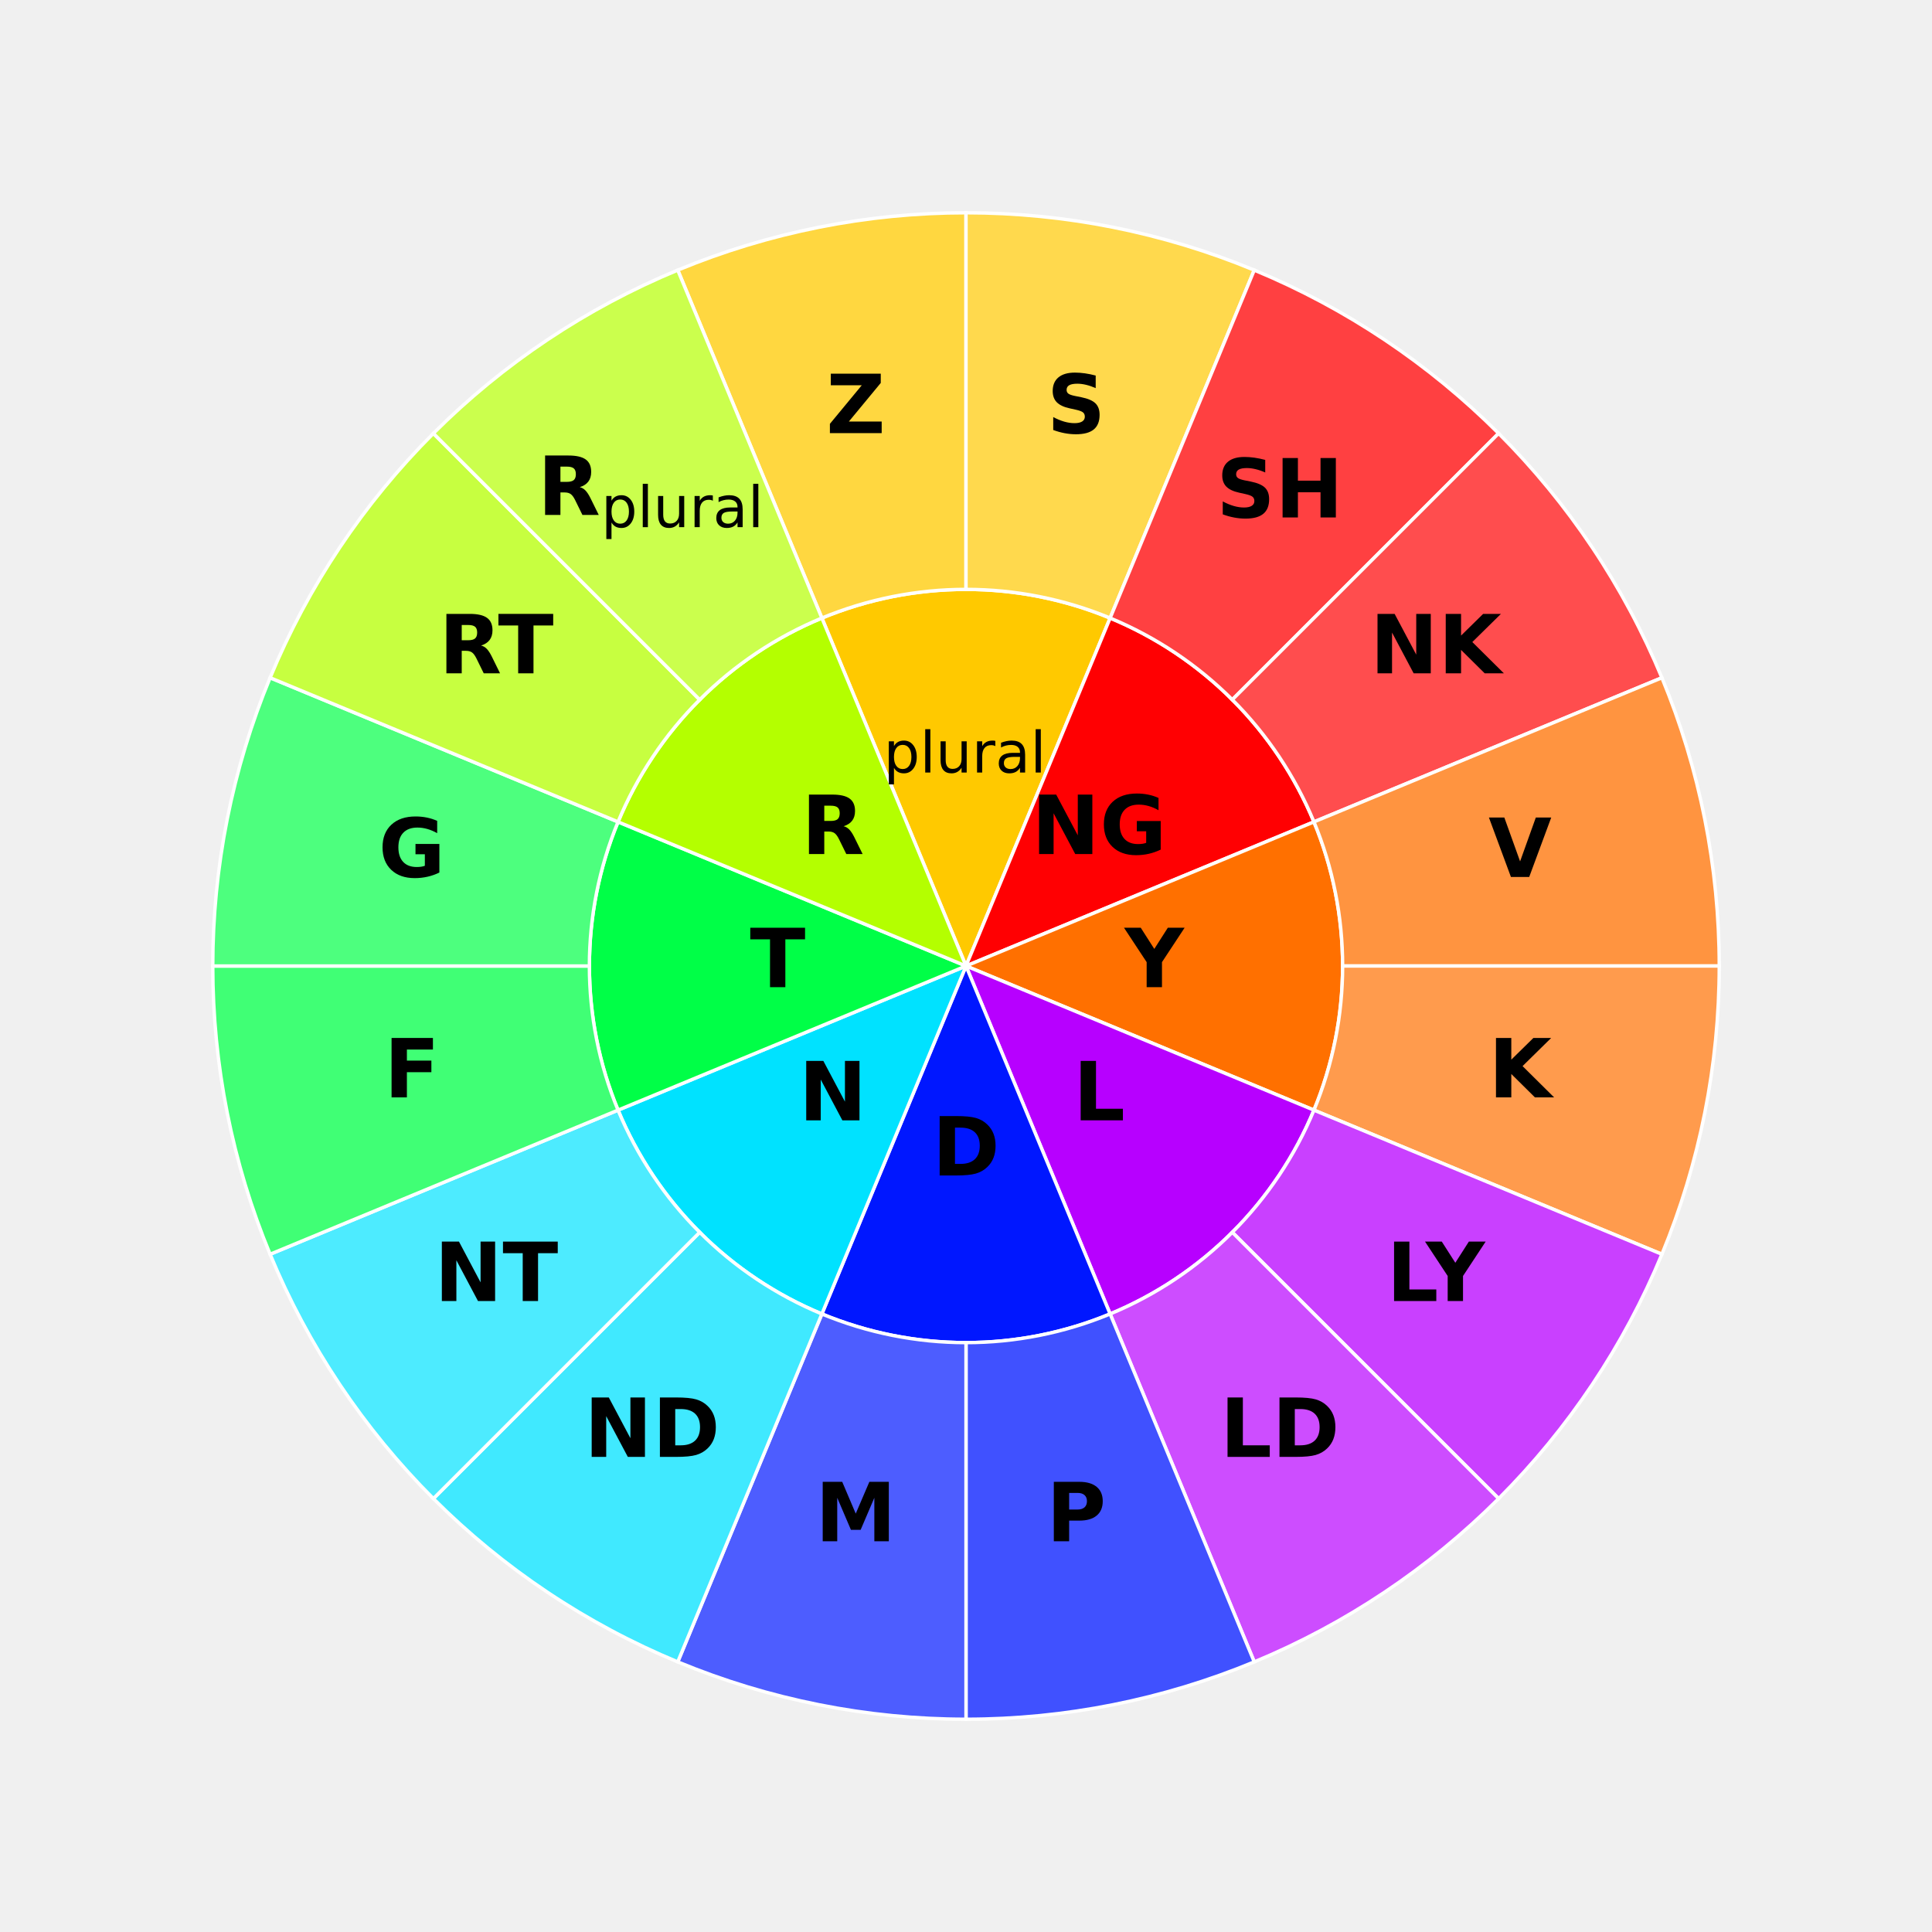
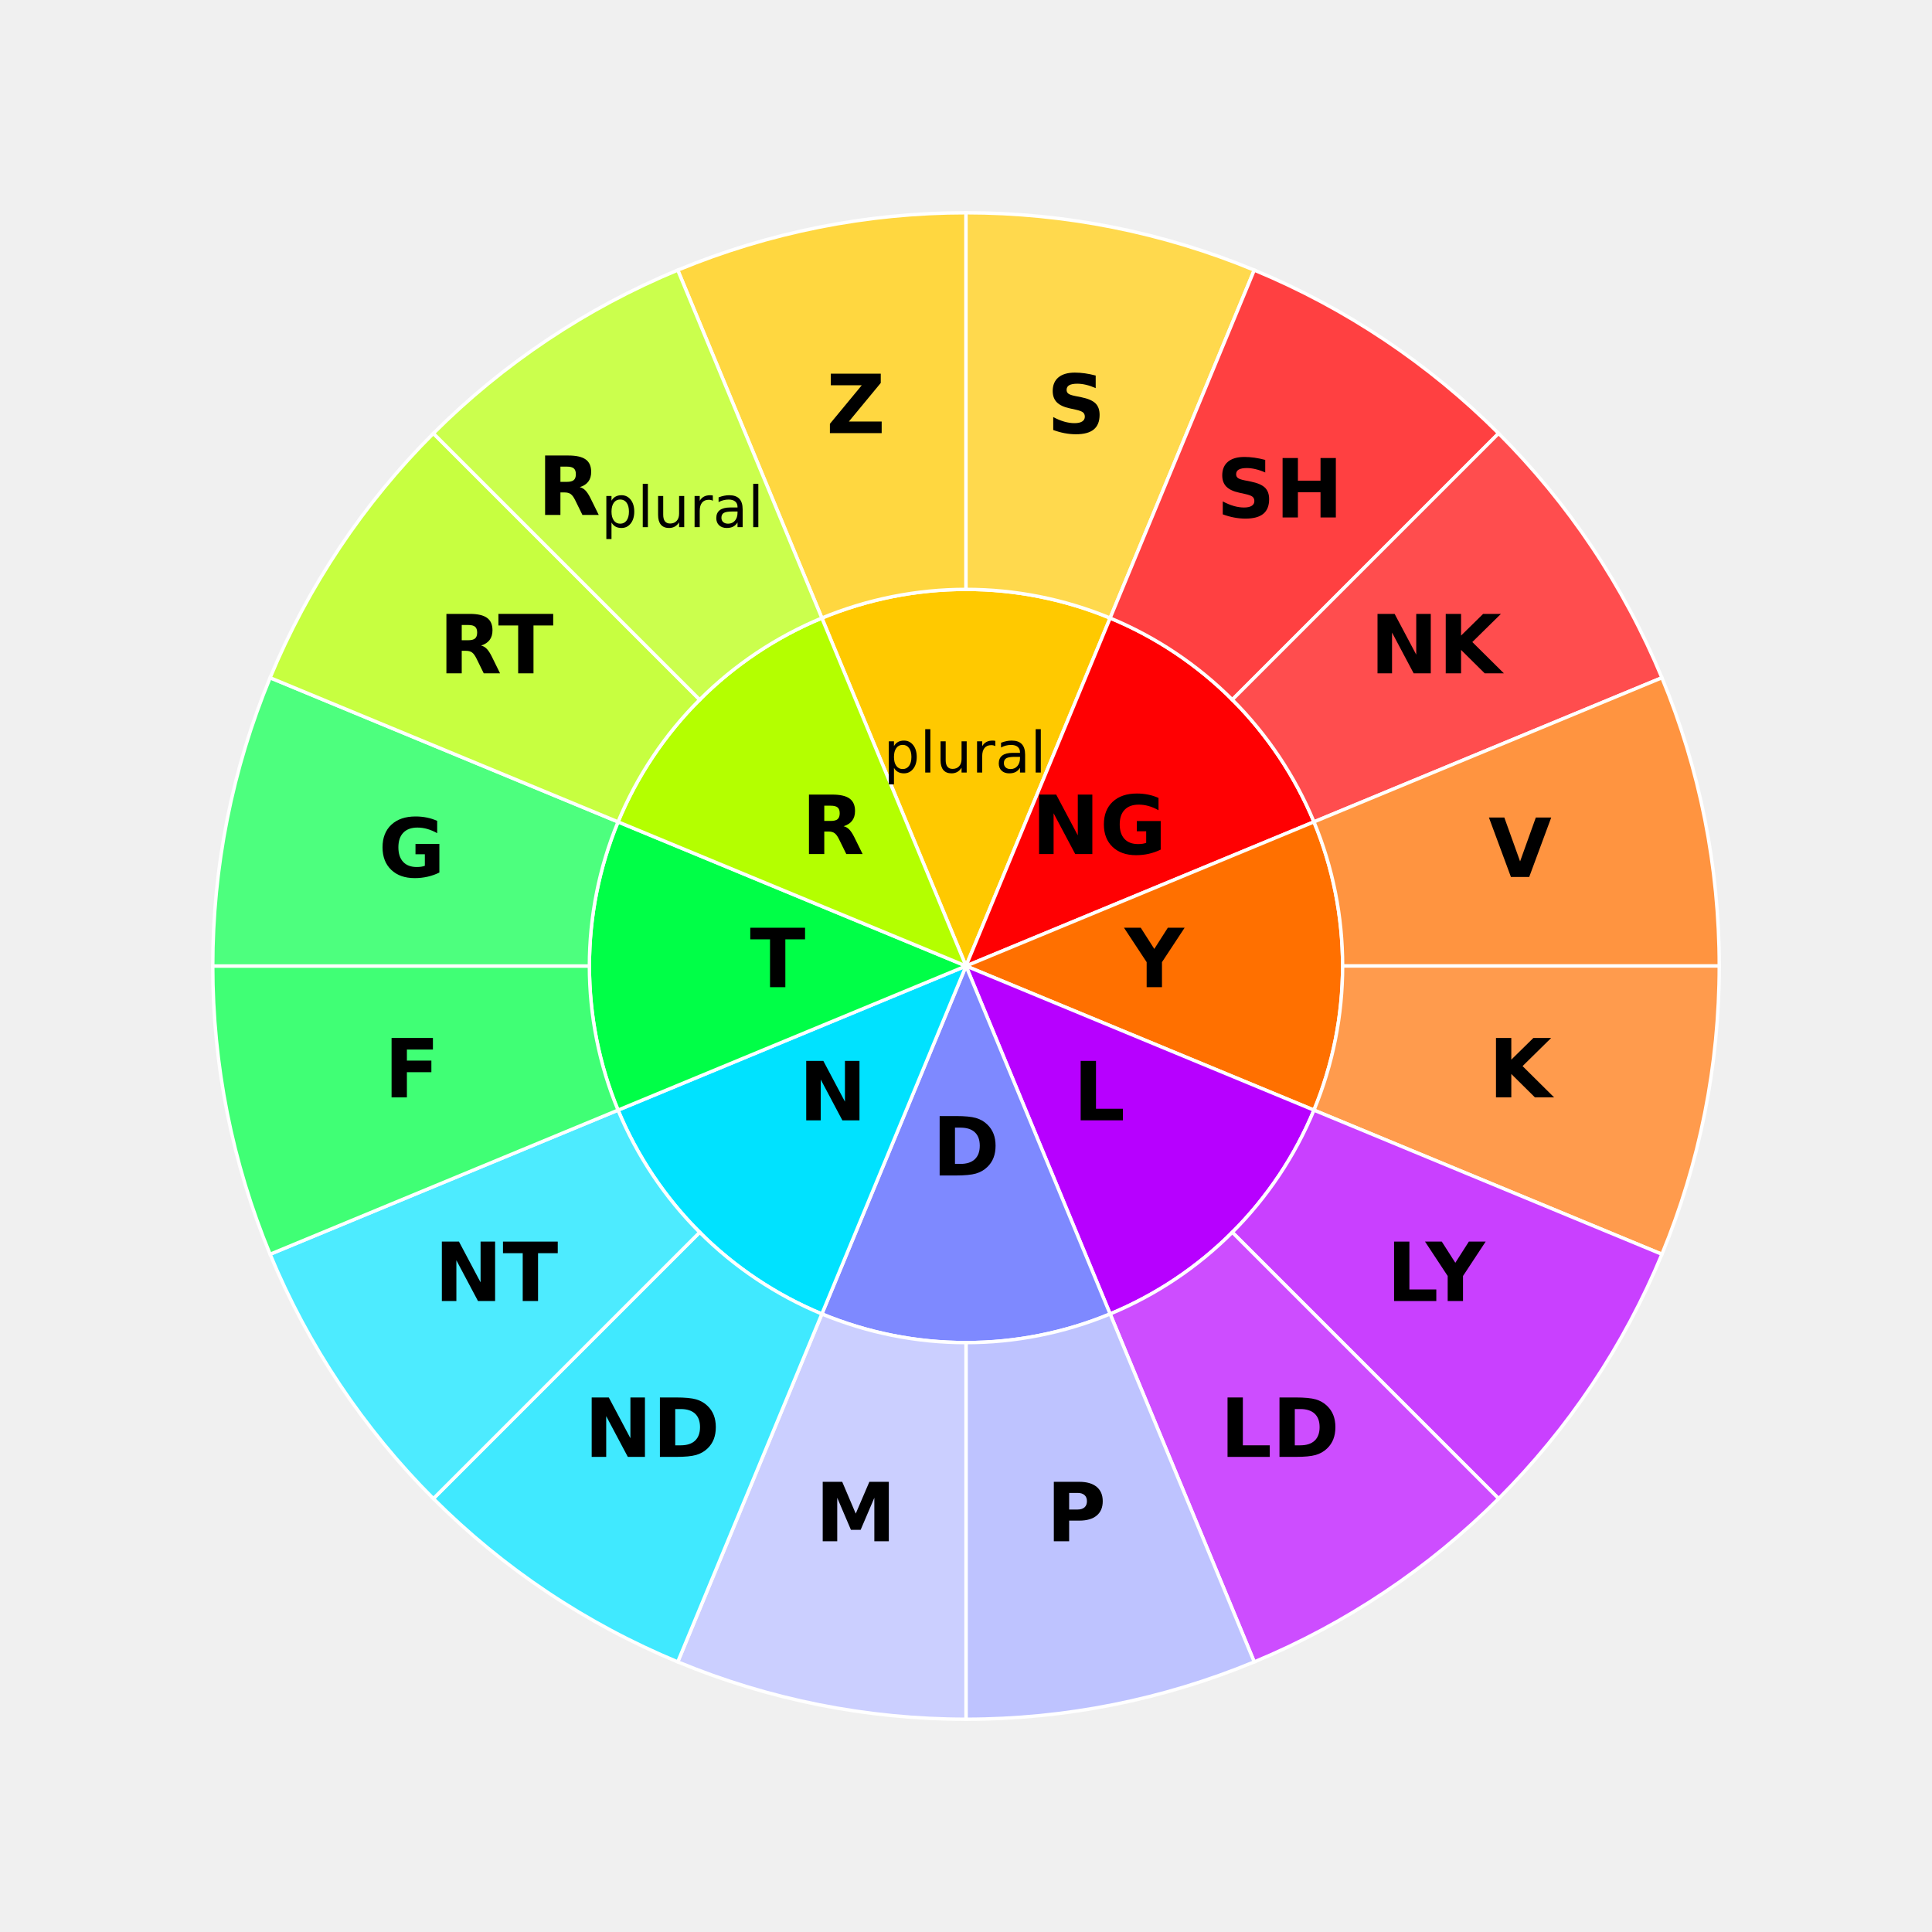
<svg xmlns="http://www.w3.org/2000/svg" xmlns:xlink="http://www.w3.org/1999/xlink" width="568.8pt" height="568.8pt" viewBox="0 0 568.8 568.8" version="1.1">
  <defs>
    <style type="text/css">*{stroke-linejoin: round; stroke-linecap: butt}</style>
  </defs>
  <g id="figure_1">
    <g id="patch_1">
      <path d="M 0 568.8  L 568.8 568.8  L 568.8 0  L 0 0  L 0 568.8  z " style="fill: none" />
    </g>
    <g id="axes_1">
      <g id="patch_2">
        <path d="M 326.832 181.96  C 313.38 176.388 298.961 173.52 284.4 173.52  C 269.839 173.52 255.42 176.388 241.968 181.96  L 284.4 284.4  C 284.4 284.4 284.4 284.4 284.4 284.4  C 284.4 284.4 284.4 284.4 284.4 284.4  z " style="fill: #ffc900; stroke: #ffffff; stroke-linejoin: miter" />
      </g>
      <g id="patch_3">
        <path d="M 386.84 241.968  C 381.268 228.516 373.1 216.292 362.804 205.996  C 352.508 195.7 340.284 187.532 326.832 181.96  L 284.4 284.4  C 284.4 284.4 284.4 284.4 284.4 284.4  C 284.4 284.4 284.4 284.4 284.4 284.4  z " style="fill: #ff0002; stroke: #ffffff; stroke-linejoin: miter" />
      </g>
      <g id="patch_4">
        <path d="M 386.84 326.832  C 392.412 313.38 395.28 298.961 395.28 284.4  C 395.28 269.839 392.412 255.42 386.84 241.968  L 284.4 284.4  C 284.4 284.4 284.4 284.4 284.4 284.4  C 284.4 284.4 284.4 284.4 284.4 284.4  z " style="fill: #ff7000; stroke: #ffffff; stroke-linejoin: miter" />
      </g>
      <g id="patch_5">
        <path d="M 326.832 386.84  C 340.284 381.268 352.508 373.1 362.804 362.804  C 373.1 352.508 381.268 340.284 386.84 326.832  L 284.4 284.4  C 284.4 284.4 284.4 284.4 284.4 284.4  C 284.4 284.4 284.4 284.4 284.4 284.4  z " style="fill: #b700ff; stroke: #ffffff; stroke-linejoin: miter" />
      </g>
      <g id="patch_6">
-         <path d="M 241.968 386.84  C 255.42 392.412 269.839 395.28 284.4 395.28  C 298.961 395.28 313.38 392.412 326.832 386.84  L 284.4 284.4  C 284.4 284.4 284.4 284.4 284.4 284.4  C 284.4 284.4 284.4 284.4 284.4 284.4  z " style="fill: #0017ff; stroke: #ffffff; stroke-linejoin: miter" />
+         <path d="M 241.968 386.84  C 255.42 392.412 269.839 395.28 284.4 395.28  C 298.961 395.28 313.38 392.412 326.832 386.84  L 284.4 284.4  C 284.4 284.4 284.4 284.4 284.4 284.4  C 284.4 284.4 284.4 284.4 284.4 284.4  z " style="fill: #7e89ff; stroke: #ffffff; stroke-linejoin: miter" />
      </g>
      <g id="patch_7">
        <path d="M 181.96 326.832  C 187.532 340.284 195.7 352.508 205.996 362.804  C 216.292 373.1 228.516 381.268 241.968 386.84  L 284.4 284.4  C 284.4 284.4 284.4 284.4 284.4 284.4  C 284.4 284.4 284.4 284.4 284.4 284.4  z " style="fill: #00e2ff; stroke: #ffffff; stroke-linejoin: miter" />
      </g>
      <g id="patch_8">
        <path d="M 181.96 241.968  C 176.388 255.42 173.52 269.839 173.52 284.4  C 173.52 298.961 176.388 313.38 181.96 326.832  L 284.4 284.4  C 284.4 284.4 284.4 284.4 284.4 284.4  C 284.4 284.4 284.4 284.4 284.4 284.4  z " style="fill: #00ff47; stroke: #ffffff; stroke-linejoin: miter" />
      </g>
      <g id="patch_9">
        <path d="M 241.968 181.96  C 228.516 187.532 216.292 195.7 205.996 205.996  C 195.7 216.292 187.532 228.516 181.96 241.968  L 284.4 284.4  C 284.4 284.4 284.4 284.4 284.4 284.4  C 284.4 284.4 284.4 284.4 284.4 284.4  z " style="fill: #b4ff00; stroke: #ffffff; stroke-linejoin: miter" />
      </g>
      <g id="patch_10">
        <path d="M 284.4 62.64  C 269.874 62.64 255.383 64.067 241.137 66.901  C 226.89 69.735 212.956 73.962 199.536 79.52  L 241.968 181.96  C 248.678 179.181 255.645 177.067 262.768 175.651  C 269.892 174.234 277.137 173.52 284.4 173.52  z " style="fill: #ffd740; stroke: #ffffff; stroke-linejoin: miter" />
      </g>
      <g id="patch_11">
        <path d="M 369.264 79.52  C 355.844 73.962 341.91 69.735 327.663 66.901  C 313.417 64.067 298.926 62.64 284.4 62.64  L 284.4 173.52  C 291.663 173.52 298.908 174.234 306.032 175.651  C 313.155 177.067 320.122 179.181 326.832 181.96  z " style="fill: #ffd94d; stroke: #ffffff; stroke-linejoin: miter" />
      </g>
      <g id="patch_12">
        <path d="M 441.208 127.592  C 430.937 117.321 419.681 108.083 407.603 100.013  C 395.525 91.943 382.684 85.079 369.264 79.52  L 326.832 181.96  C 333.542 184.74 339.963 188.172 346.002 192.207  C 352.041 196.242 357.668 200.86 362.804 205.996  z " style="fill: #ff4041; stroke: #ffffff; stroke-linejoin: miter" />
      </g>
      <g id="patch_13">
        <path d="M 489.28 199.536  C 483.721 186.116 476.857 173.275 468.787 161.197  C 460.717 149.119 451.479 137.863 441.208 127.592  L 362.804 205.996  C 367.94 211.132 372.558 216.759 376.593 222.798  C 380.628 228.837 384.06 235.258 386.84 241.968  z " style="fill: #ff4d4e; stroke: #ffffff; stroke-linejoin: miter" />
      </g>
      <g id="patch_14">
        <path d="M 506.16 284.4  C 506.16 269.874 504.733 255.383 501.899 241.137  C 499.065 226.89 494.838 212.956 489.28 199.536  L 386.84 241.968  C 389.619 248.678 391.733 255.645 393.149 262.768  C 394.566 269.892 395.28 277.137 395.28 284.4  z " style="fill: #ff9440; stroke: #ffffff; stroke-linejoin: miter" />
      </g>
      <g id="patch_15">
        <path d="M 489.28 369.264  C 494.838 355.844 499.065 341.91 501.899 327.663  C 504.733 313.417 506.16 298.926 506.16 284.4  L 395.28 284.4  C 395.28 291.663 394.566 298.908 393.149 306.032  C 391.733 313.155 389.619 320.122 386.84 326.832  z " style="fill: #ff9b4d; stroke: #ffffff; stroke-linejoin: miter" />
      </g>
      <g id="patch_16">
        <path d="M 441.208 441.208  C 451.479 430.937 460.717 419.681 468.787 407.603  C 476.857 395.525 483.721 382.684 489.28 369.264  L 386.84 326.832  C 384.06 333.542 380.628 339.963 376.593 346.002  C 372.558 352.041 367.94 357.668 362.804 362.804  z " style="fill: #c940ff; stroke: #ffffff; stroke-linejoin: miter" />
      </g>
      <g id="patch_17">
        <path d="M 369.264 489.28  C 382.684 483.721 395.525 476.857 407.603 468.787  C 419.681 460.717 430.937 451.479 441.208 441.208  L 362.804 362.804  C 357.668 367.94 352.041 372.558 346.002 376.593  C 339.963 380.628 333.542 384.06 326.832 386.84  z " style="fill: #cd4dff; stroke: #ffffff; stroke-linejoin: miter" />
      </g>
      <g id="patch_18">
-         <path d="M 284.4 506.16  C 298.926 506.16 313.417 504.733 327.663 501.899  C 341.91 499.065 355.844 494.838 369.264 489.28  L 326.832 386.84  C 320.122 389.619 313.155 391.733 306.032 393.149  C 298.908 394.566 291.663 395.28 284.4 395.28  z " style="fill: #4051ff; stroke: #ffffff; stroke-linejoin: miter" />
+         <path d="M 284.4 506.16  C 298.926 506.16 313.417 504.733 327.663 501.899  C 341.91 499.065 355.844 494.838 369.264 489.28  L 326.832 386.84  C 320.122 389.619 313.155 391.733 306.032 393.149  C 298.908 394.566 291.663 395.28 284.4 395.28  z " style="fill: #bec3ff; stroke: #ffffff; stroke-linejoin: miter" />
      </g>
      <g id="patch_19">
-         <path d="M 199.536 489.28  C 212.956 494.838 226.89 499.065 241.137 501.899  C 255.383 504.733 269.874 506.16 284.4 506.16  L 284.4 395.28  C 277.137 395.28 269.892 394.566 262.768 393.149  C 255.645 391.733 248.678 389.619 241.968 386.84  z " style="fill: #4d5dff; stroke: #ffffff; stroke-linejoin: miter" />
+         <path d="M 199.536 489.28  C 212.956 494.838 226.89 499.065 241.137 501.899  C 255.383 504.733 269.874 506.16 284.4 506.16  L 284.4 395.28  C 277.137 395.28 269.892 394.566 262.768 393.149  C 255.645 391.733 248.678 389.619 241.968 386.84  z " style="fill: #cbcfff; stroke: #ffffff; stroke-linejoin: miter" />
      </g>
      <g id="patch_20">
        <path d="M 127.592 441.208  C 137.863 451.479 149.119 460.717 161.197 468.787  C 173.275 476.857 186.116 483.721 199.536 489.28  L 241.968 386.84  C 235.258 384.06 228.837 380.628 222.798 376.593  C 216.759 372.558 211.132 367.94 205.996 362.804  z " style="fill: #40e9ff; stroke: #ffffff; stroke-linejoin: miter" />
      </g>
      <g id="patch_21">
        <path d="M 79.52 369.264  C 85.079 382.684 91.943 395.525 100.013 407.603  C 108.083 419.681 117.321 430.937 127.592 441.208  L 205.996 362.804  C 200.86 357.668 196.242 352.041 192.207 346.002  C 188.172 339.963 184.74 333.542 181.96 326.832  z " style="fill: #4debff; stroke: #ffffff; stroke-linejoin: miter" />
      </g>
      <g id="patch_22">
        <path d="M 62.64 284.4  C 62.64 298.926 64.067 313.417 66.901 327.663  C 69.735 341.91 73.962 355.844 79.52 369.264  L 181.96 326.832  C 179.181 320.122 177.067 313.155 175.651 306.032  C 174.234 298.908 173.52 291.663 173.52 284.4  z " style="fill: #40ff75; stroke: #ffffff; stroke-linejoin: miter" />
      </g>
      <g id="patch_23">
        <path d="M 79.52 199.536  C 73.962 212.956 69.735 226.89 66.901 241.137  C 64.067 255.383 62.64 269.874 62.64 284.4  L 173.52 284.4  C 173.52 277.137 174.234 269.892 175.651 262.768  C 177.067 255.645 179.181 248.678 181.96 241.968  z " style="fill: #4dff7e; stroke: #ffffff; stroke-linejoin: miter" />
      </g>
      <g id="patch_24">
        <path d="M 127.592 127.592  C 117.321 137.863 108.083 149.119 100.013 161.197  C 91.943 173.275 85.079 186.116 79.52 199.536  L 181.96 241.968  C 184.74 235.258 188.172 228.837 192.207 222.798  C 196.242 216.759 200.86 211.132 205.996 205.996  z " style="fill: #c7ff40; stroke: #ffffff; stroke-linejoin: miter" />
      </g>
      <g id="patch_25">
        <path d="M 199.536 79.52  C 186.116 85.079 173.275 91.943 161.197 100.013  C 149.119 108.083 137.863 117.321 127.592 127.592  L 205.996 205.996  C 211.132 200.86 216.759 196.242 222.798 192.207  C 228.837 188.172 235.258 184.74 241.968 181.96  z " style="fill: #cbff4d; stroke: #ffffff; stroke-linejoin: miter" />
      </g>
      <g id="matplotlib.axis_1" />
      <g id="matplotlib.axis_2" />
      <g id="text_1">
        <g transform="translate(259.92 237.4772) scale(0.24 -0.24)">
          <defs>
            <path id="DejaVuSans-53" d="M 1159 525  L 1159 -1331  L 581 -1331  L 581 3500  L 1159 3500  L 1159 2969  Q 1341 3281 1617 3432  Q 1894 3584 2278 3584  Q 2916 3584 3314 3078  Q 3713 2572 3713 1747  Q 3713 922 3314 415  Q 2916 -91 2278 -91  Q 1894 -91 1617 61  Q 1341 213 1159 525  z M 3116 1747  Q 3116 2381 2855 2742  Q 2594 3103 2138 3103  Q 1681 3103 1420 2742  Q 1159 2381 1159 1747  Q 1159 1113 1420 752  Q 1681 391 2138 391  Q 2594 391 2855 752  Q 3116 1113 3116 1747  z " transform="scale(0.015625)" />
            <path id="DejaVuSans-4f" d="M 603 4863  L 1178 4863  L 1178 0  L 603 0  L 603 4863  z " transform="scale(0.015625)" />
            <path id="DejaVuSans-58" d="M 544 1381  L 544 3500  L 1119 3500  L 1119 1403  Q 1119 906 1312 657  Q 1506 409 1894 409  Q 2359 409 2629 706  Q 2900 1003 2900 1516  L 2900 3500  L 3475 3500  L 3475 0  L 2900 0  L 2900 538  Q 2691 219 2414 64  Q 2138 -91 1772 -91  Q 1169 -91 856 284  Q 544 659 544 1381  z M 1991 3584  L 1991 3584  z " transform="scale(0.015625)" />
            <path id="DejaVuSans-55" d="M 2631 2963  Q 2534 3019 2420 3045  Q 2306 3072 2169 3072  Q 1681 3072 1420 2755  Q 1159 2438 1159 1844  L 1159 0  L 581 0  L 581 3500  L 1159 3500  L 1159 2956  Q 1341 3275 1631 3429  Q 1922 3584 2338 3584  Q 2397 3584 2469 3576  Q 2541 3569 2628 3553  L 2631 2963  z " transform="scale(0.015625)" />
            <path id="DejaVuSans-44" d="M 2194 1759  Q 1497 1759 1228 1600  Q 959 1441 959 1056  Q 959 750 1161 570  Q 1363 391 1709 391  Q 2188 391 2477 730  Q 2766 1069 2766 1631  L 2766 1759  L 2194 1759  z M 3341 1997  L 3341 0  L 2766 0  L 2766 531  Q 2569 213 2275 61  Q 1981 -91 1556 -91  Q 1019 -91 701 211  Q 384 513 384 1019  Q 384 1609 779 1909  Q 1175 2209 1959 2209  L 2766 2209  L 2766 2266  Q 2766 2663 2505 2880  Q 2244 3097 1772 3097  Q 1472 3097 1187 3025  Q 903 2953 641 2809  L 641 3341  Q 956 3463 1253 3523  Q 1550 3584 1831 3584  Q 2591 3584 2966 3190  Q 3341 2797 3341 1997  z " transform="scale(0.015625)" />
          </defs>
          <use xlink:href="#DejaVuSans-53" transform="translate(0.957031 41.81094) scale(0.7)" />
          <use xlink:href="#DejaVuSans-4f" transform="translate(45.39062 41.81094) scale(0.7)" />
          <use xlink:href="#DejaVuSans-58" transform="translate(64.83887 41.81094) scale(0.7)" />
          <use xlink:href="#DejaVuSans-55" transform="translate(109.2041 41.81094) scale(0.7)" />
          <use xlink:href="#DejaVuSans-44" transform="translate(137.9834 41.81094) scale(0.7)" />
          <use xlink:href="#DejaVuSans-4f" transform="translate(180.8789 41.81094) scale(0.7)" />
        </g>
      </g>
      <g id="text_2">
        <g transform="translate(303.7101 251.4324) scale(0.24 -0.24)">
          <defs>
            <path id="DejaVuSans-Bold-31" d="M 588 4666  L 1931 4666  L 3628 1466  L 3628 4666  L 4769 4666  L 4769 0  L 3425 0  L 1728 3200  L 1728 0  L 588 0  L 588 4666  z " transform="scale(0.015625)" />
            <path id="DejaVuSans-Bold-2a" d="M 4781 347  Q 4331 128 3847 18  Q 3363 -91 2847 -91  Q 1681 -91 1000 561  Q 319 1213 319 2328  Q 319 3456 1012 4103  Q 1706 4750 2913 4750  Q 3378 4750 3804 4662  Q 4231 4575 4609 4403  L 4609 3438  Q 4219 3659 3833 3768  Q 3447 3878 3059 3878  Q 2341 3878 1952 3476  Q 1563 3075 1563 2328  Q 1563 1588 1938 1184  Q 2313 781 3003 781  Q 3191 781 3352 804  Q 3513 828 3641 878  L 3641 1784  L 2906 1784  L 2906 2591  L 4781 2591  L 4781 347  z " transform="scale(0.015625)" />
          </defs>
          <use xlink:href="#DejaVuSans-Bold-31" />
          <use xlink:href="#DejaVuSans-Bold-2a" transform="translate(83.6875 0)" />
        </g>
      </g>
      <g id="text_3">
        <g transform="translate(331.1513 290.6344) scale(0.24 -0.24)">
          <defs>
            <path id="DejaVuSans-Bold-3c" d="M -63 4666  L 1253 4666  L 2316 3003  L 3378 4666  L 4697 4666  L 2919 1966  L 2919 0  L 1716 0  L 1716 1966  L -63 4666  z " transform="scale(0.015625)" />
          </defs>
          <use xlink:href="#DejaVuSans-Bold-3c" />
        </g>
      </g>
      <g id="text_4">
        <g transform="translate(315.9558 329.8364) scale(0.24 -0.24)">
          <defs>
            <path id="DejaVuSans-Bold-2f" d="M 588 4666  L 1791 4666  L 1791 909  L 3903 909  L 3903 0  L 588 0  L 588 4666  z " transform="scale(0.015625)" />
          </defs>
          <use xlink:href="#DejaVuSans-Bold-2f" />
        </g>
      </g>
      <g id="text_5">
        <g transform="translate(274.4381 346.0744) scale(0.24 -0.24)">
          <defs>
            <path id="DejaVuSans-Bold-27" d="M 1791 3756  L 1791 909  L 2222 909  Q 2959 909 3348 1275  Q 3738 1641 3738 2338  Q 3738 3031 3350 3393  Q 2963 3756 2222 3756  L 1791 3756  z M 588 4666  L 1856 4666  Q 2919 4666 3439 4514  Q 3959 4363 4331 4000  Q 4659 3684 4818 3271  Q 4978 2859 4978 2338  Q 4978 1809 4818 1395  Q 4659 981 4331 666  Q 3956 303 3431 151  Q 2906 0 1856 0  L 588 0  L 588 4666  z " transform="scale(0.015625)" />
          </defs>
          <use xlink:href="#DejaVuSans-Bold-27" />
        </g>
      </g>
      <g id="text_6">
        <g transform="translate(235.1555 329.8364) scale(0.24 -0.24)">
          <use xlink:href="#DejaVuSans-Bold-31" />
        </g>
      </g>
      <g id="text_7">
        <g transform="translate(220.7738 290.6344) scale(0.24 -0.24)">
          <defs>
            <path id="DejaVuSans-Bold-37" d="M 31 4666  L 4331 4666  L 4331 3756  L 2784 3756  L 2784 0  L 1581 0  L 1581 3756  L 31 3756  L 31 4666  z " transform="scale(0.015625)" />
          </defs>
          <use xlink:href="#DejaVuSans-Bold-37" />
        </g>
      </g>
      <g id="text_8">
        <g transform="translate(235.958 251.4324) scale(0.24 -0.24)">
          <defs>
            <path id="DejaVuSans-Bold-35" d="M 2297 2597  Q 2675 2597 2839 2737  Q 3003 2878 3003 3200  Q 3003 3519 2839 3656  Q 2675 3794 2297 3794  L 1791 3794  L 1791 2597  L 2297 2597  z M 1791 1766  L 1791 0  L 588 0  L 588 4666  L 2425 4666  Q 3347 4666 3776 4356  Q 4206 4047 4206 3378  Q 4206 2916 3982 2619  Q 3759 2322 3309 2181  Q 3556 2125 3751 1926  Q 3947 1728 4147 1325  L 4800 0  L 3519 0  L 2950 1159  Q 2778 1509 2601 1637  Q 2425 1766 2131 1766  L 1791 1766  z " transform="scale(0.015625)" />
          </defs>
          <use xlink:href="#DejaVuSans-Bold-35" />
        </g>
      </g>
      <g id="text_9">
        <g transform="translate(243.2507 127.5102) scale(0.24 -0.24)">
          <defs>
            <path id="DejaVuSans-Bold-3d" d="M 359 4666  L 4281 4666  L 4281 3938  L 1778 909  L 4353 909  L 4353 0  L 288 0  L 288 728  L 2791 3756  L 359 3756  L 359 4666  z " transform="scale(0.015625)" />
          </defs>
          <use xlink:href="#DejaVuSans-Bold-3d" />
        </g>
      </g>
      <g id="text_10">
        <g transform="translate(308.2055 127.5102) scale(0.24 -0.24)">
          <defs>
            <path id="DejaVuSans-Bold-36" d="M 3834 4519  L 3834 3531  Q 3450 3703 3084 3790  Q 2719 3878 2394 3878  Q 1963 3878 1756 3759  Q 1550 3641 1550 3391  Q 1550 3203 1689 3098  Q 1828 2994 2194 2919  L 2706 2816  Q 3484 2659 3812 2340  Q 4141 2022 4141 1434  Q 4141 663 3683 286  Q 3225 -91 2284 -91  Q 1841 -91 1394 -6  Q 947 78 500 244  L 500 1259  Q 947 1022 1364 901  Q 1781 781 2169 781  Q 2563 781 2772 912  Q 2981 1044 2981 1288  Q 2981 1506 2839 1625  Q 2697 1744 2272 1838  L 1806 1941  Q 1106 2091 782 2419  Q 459 2747 459 3303  Q 459 4000 909 4375  Q 1359 4750 2203 4750  Q 2588 4750 2994 4692  Q 3400 4634 3834 4519  z " transform="scale(0.015625)" />
          </defs>
          <use xlink:href="#DejaVuSans-Bold-36" />
        </g>
      </g>
      <g id="text_11">
        <g transform="translate(358.1181 152.3443) scale(0.24 -0.24)">
          <defs>
            <path id="DejaVuSans-Bold-2b" d="M 588 4666  L 1791 4666  L 1791 2888  L 3566 2888  L 3566 4666  L 4769 4666  L 4769 0  L 3566 0  L 3566 1978  L 1791 1978  L 1791 0  L 588 0  L 588 4666  z " transform="scale(0.015625)" />
          </defs>
          <use xlink:href="#DejaVuSans-Bold-36" />
          <use xlink:href="#DejaVuSans-Bold-2b" transform="translate(72.01562 0)" />
        </g>
      </g>
      <g id="text_12">
        <g transform="translate(403.3494 198.2319) scale(0.24 -0.24)">
          <defs>
            <path id="DejaVuSans-Bold-2e" d="M 588 4666  L 1791 4666  L 1791 2963  L 3525 4666  L 4922 4666  L 2675 2456  L 5153 0  L 3647 0  L 1791 1838  L 1791 0  L 588 0  L 588 4666  z " transform="scale(0.015625)" />
          </defs>
          <use xlink:href="#DejaVuSans-Bold-31" />
          <use xlink:href="#DejaVuSans-Bold-2e" transform="translate(83.6875 0)" />
        </g>
      </g>
      <g id="text_13">
        <g transform="translate(438.2373 258.187) scale(0.24 -0.24)">
          <defs>
            <path id="DejaVuSans-Bold-39" d="M 31 4666  L 1241 4666  L 2478 1222  L 3713 4666  L 4922 4666  L 3194 0  L 1759 0  L 31 4666  z " transform="scale(0.015625)" />
          </defs>
          <use xlink:href="#DejaVuSans-Bold-39" />
        </g>
      </g>
      <g id="text_14">
        <g transform="translate(438.2261 323.0818) scale(0.24 -0.24)">
          <use xlink:href="#DejaVuSans-Bold-2e" />
        </g>
      </g>
      <g id="text_15">
        <g transform="translate(408.2244 383.0368) scale(0.24 -0.24)">
          <use xlink:href="#DejaVuSans-Bold-2f" />
          <use xlink:href="#DejaVuSans-Bold-3c" transform="translate(48.14062 0)" />
        </g>
      </g>
      <g id="text_16">
        <g transform="translate(359.1943 428.9244) scale(0.24 -0.24)">
          <use xlink:href="#DejaVuSans-Bold-2f" />
          <use xlink:href="#DejaVuSans-Bold-27" transform="translate(63.71875 0)" />
        </g>
      </g>
      <g id="text_17">
        <g transform="translate(308.0518 453.7586) scale(0.24 -0.24)">
          <defs>
            <path id="DejaVuSans-Bold-33" d="M 588 4666  L 2584 4666  Q 3475 4666 3951 4270  Q 4428 3875 4428 3144  Q 4428 2409 3951 2014  Q 3475 1619 2584 1619  L 1791 1619  L 1791 0  L 588 0  L 588 4666  z M 1791 3794  L 1791 2491  L 2456 2491  Q 2806 2491 2997 2661  Q 3188 2831 3188 3144  Q 3188 3456 2997 3625  Q 2806 3794 2456 3794  L 1791 3794  z " transform="scale(0.015625)" />
          </defs>
          <use xlink:href="#DejaVuSans-Bold-33" />
        </g>
      </g>
      <g id="text_18">
        <g transform="translate(240.0107 453.7586) scale(0.24 -0.24)">
          <defs>
            <path id="DejaVuSans-Bold-30" d="M 588 4666  L 2119 4666  L 3181 2169  L 4250 4666  L 5778 4666  L 5778 0  L 4641 0  L 4641 3413  L 3566 897  L 2803 897  L 1728 3413  L 1728 0  L 588 0  L 588 4666  z " transform="scale(0.015625)" />
          </defs>
          <use xlink:href="#DejaVuSans-Bold-30" />
        </g>
      </g>
      <g id="text_19">
        <g transform="translate(171.9932 428.9244) scale(0.24 -0.24)">
          <use xlink:href="#DejaVuSans-Bold-31" />
          <use xlink:href="#DejaVuSans-Bold-27" transform="translate(83.6875 0)" />
        </g>
      </g>
      <g id="text_20">
        <g transform="translate(127.8812 383.0368) scale(0.24 -0.24)">
          <use xlink:href="#DejaVuSans-Bold-31" />
          <use xlink:href="#DejaVuSans-Bold-37" transform="translate(83.6875 0)" />
        </g>
      </g>
      <g id="text_21">
        <g transform="translate(113.0783 323.0818) scale(0.24 -0.24)">
          <defs>
            <path id="DejaVuSans-Bold-29" d="M 588 4666  L 3834 4666  L 3834 3756  L 1791 3756  L 1791 2888  L 3713 2888  L 3713 1978  L 1791 1978  L 1791 0  L 588 0  L 588 4666  z " transform="scale(0.015625)" />
          </defs>
          <use xlink:href="#DejaVuSans-Bold-29" />
        </g>
      </g>
      <g id="text_22">
        <g transform="translate(111.4264 258.187) scale(0.24 -0.24)">
          <use xlink:href="#DejaVuSans-Bold-2a" />
        </g>
      </g>
      <g id="text_23">
        <g transform="translate(129.2218 198.2319) scale(0.24 -0.24)">
          <use xlink:href="#DejaVuSans-Bold-35" />
          <use xlink:href="#DejaVuSans-Bold-37" transform="translate(72.51562 0)" />
        </g>
      </g>
      <g id="text_24">
        <g transform="translate(158.2776 151.6272) scale(0.24 -0.24)">
          <use xlink:href="#DejaVuSans-Bold-35" transform="translate(0 0.09375)" />
          <use xlink:href="#DejaVuSans-53" transform="translate(77.95898 -14.9062) scale(0.7)" />
          <use xlink:href="#DejaVuSans-4f" transform="translate(122.3926 -14.9062) scale(0.7)" />
          <use xlink:href="#DejaVuSans-58" transform="translate(141.8408 -14.9062) scale(0.7)" />
          <use xlink:href="#DejaVuSans-55" transform="translate(186.2061 -14.9062) scale(0.7)" />
          <use xlink:href="#DejaVuSans-44" transform="translate(214.9854 -14.9062) scale(0.7)" />
          <use xlink:href="#DejaVuSans-4f" transform="translate(257.8809 -14.9062) scale(0.7)" />
        </g>
      </g>
    </g>
  </g>
</svg>
